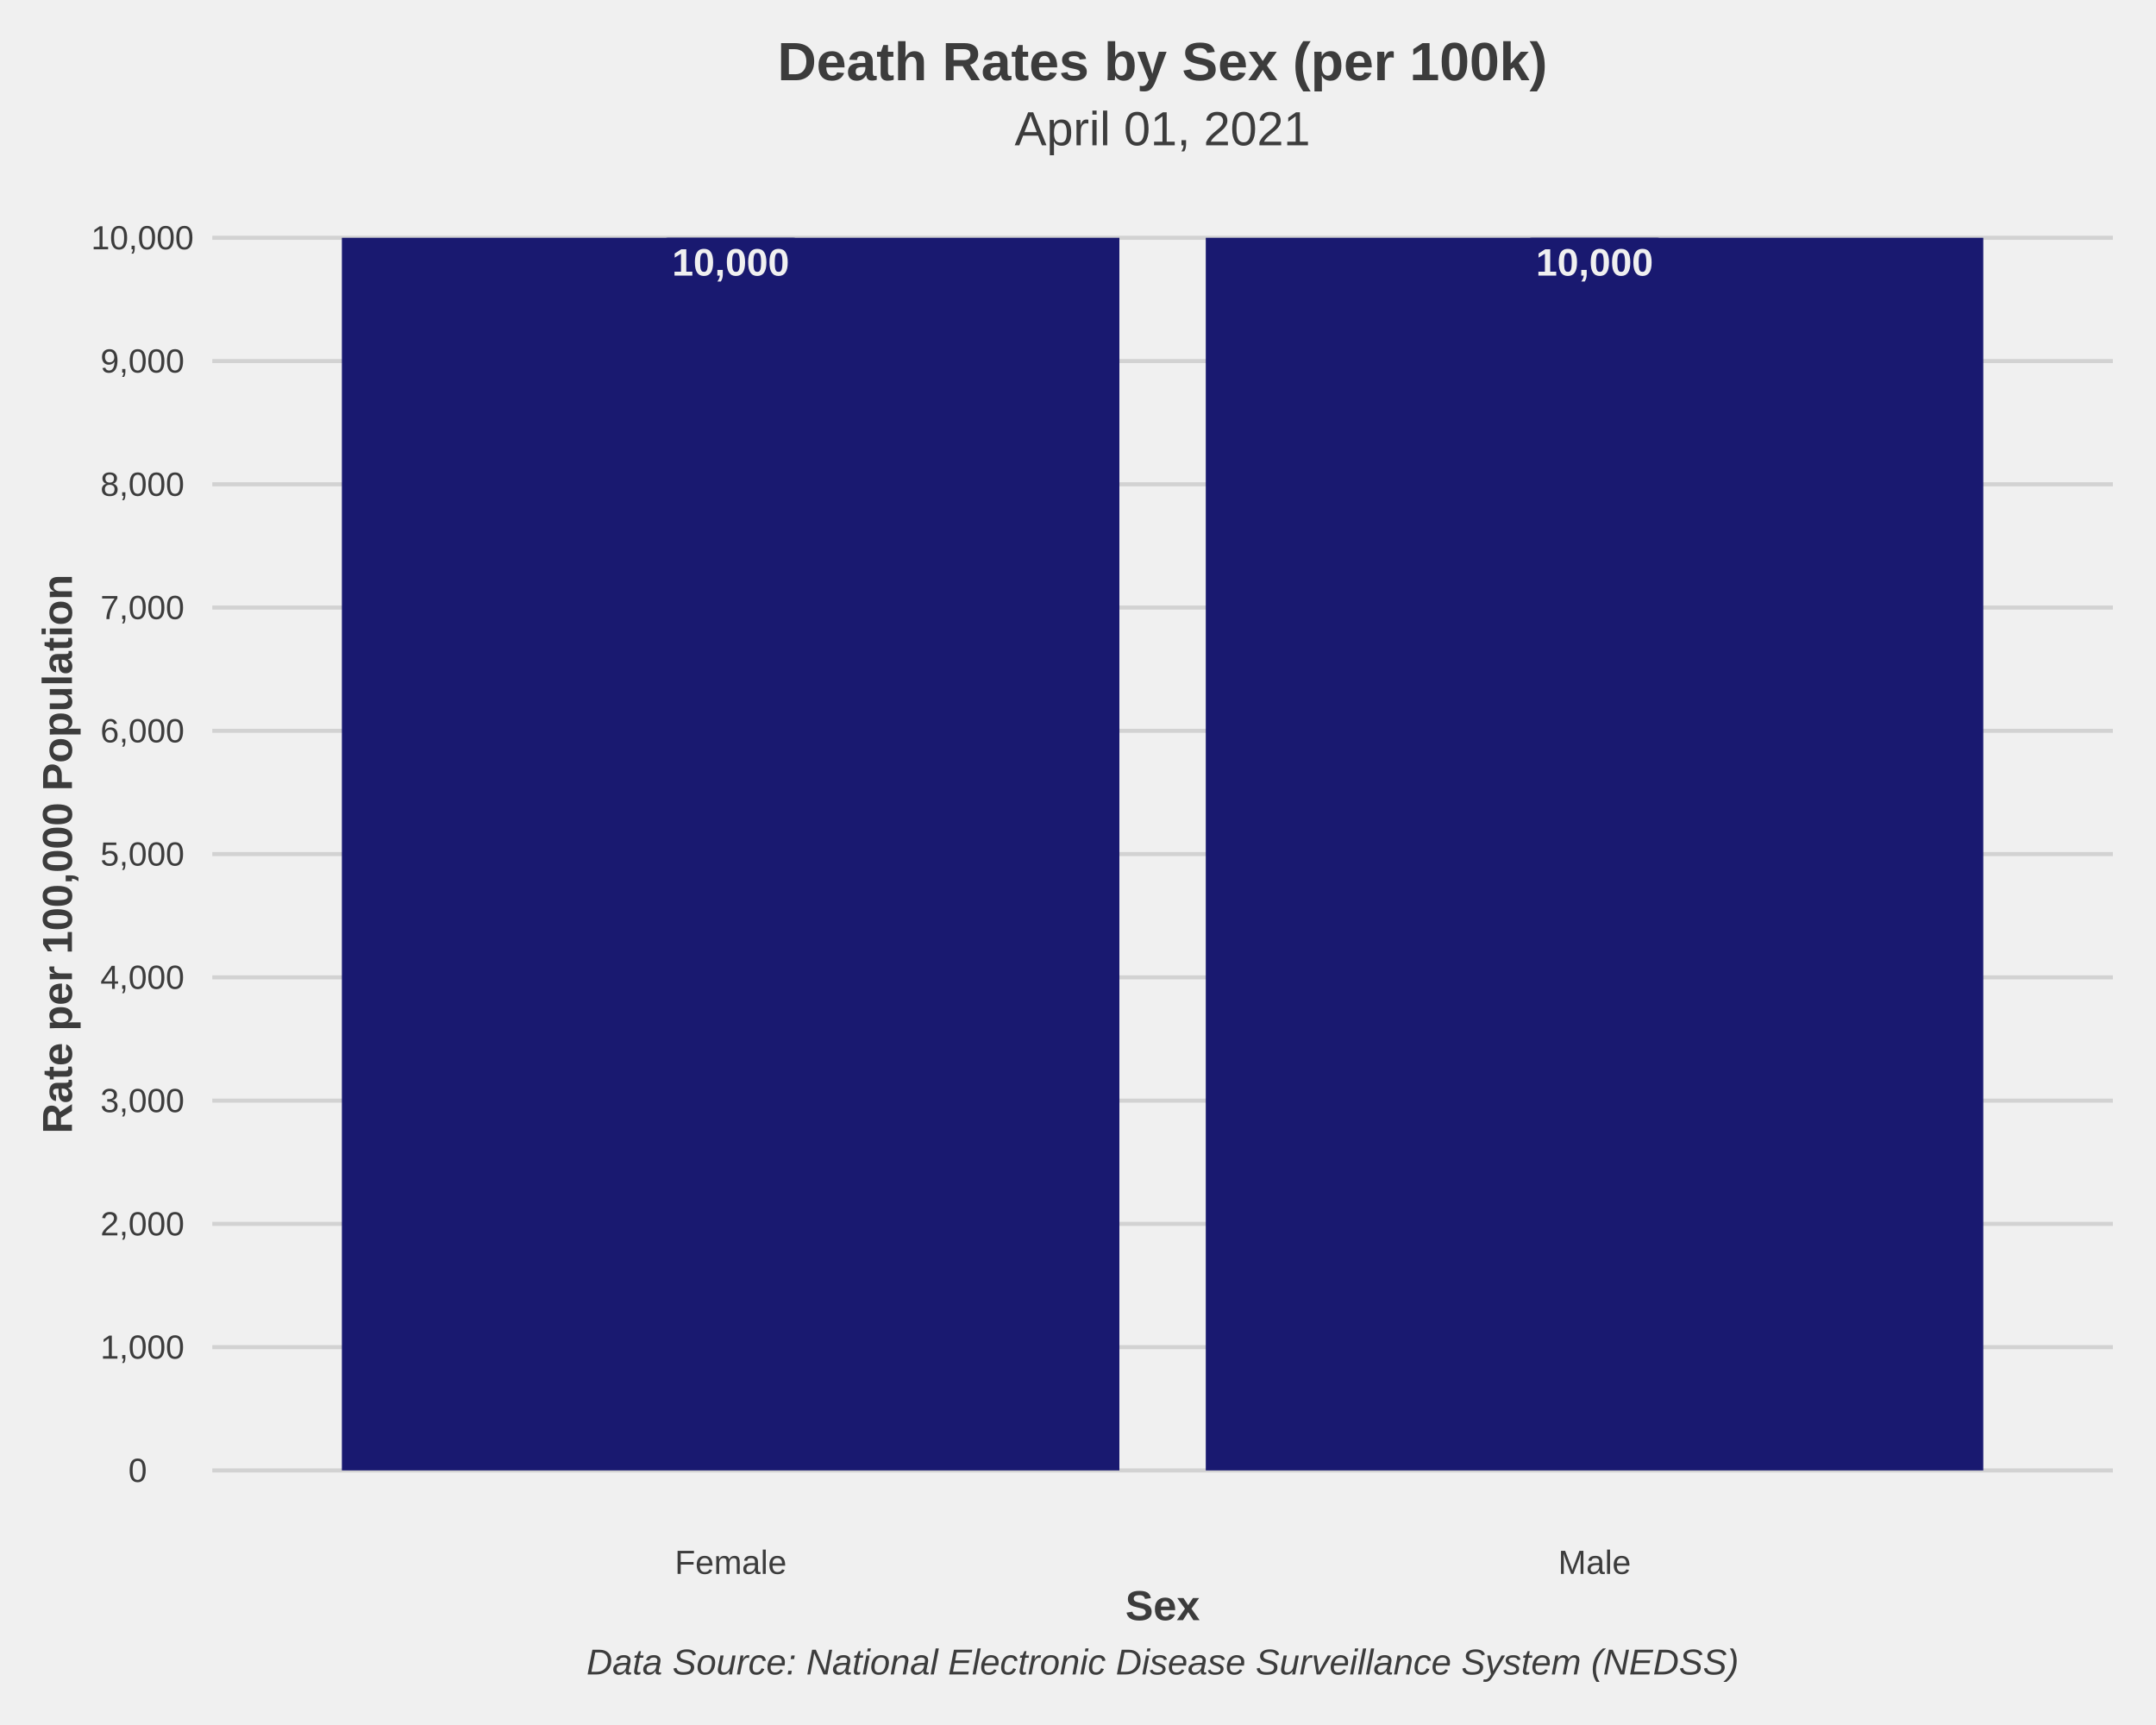
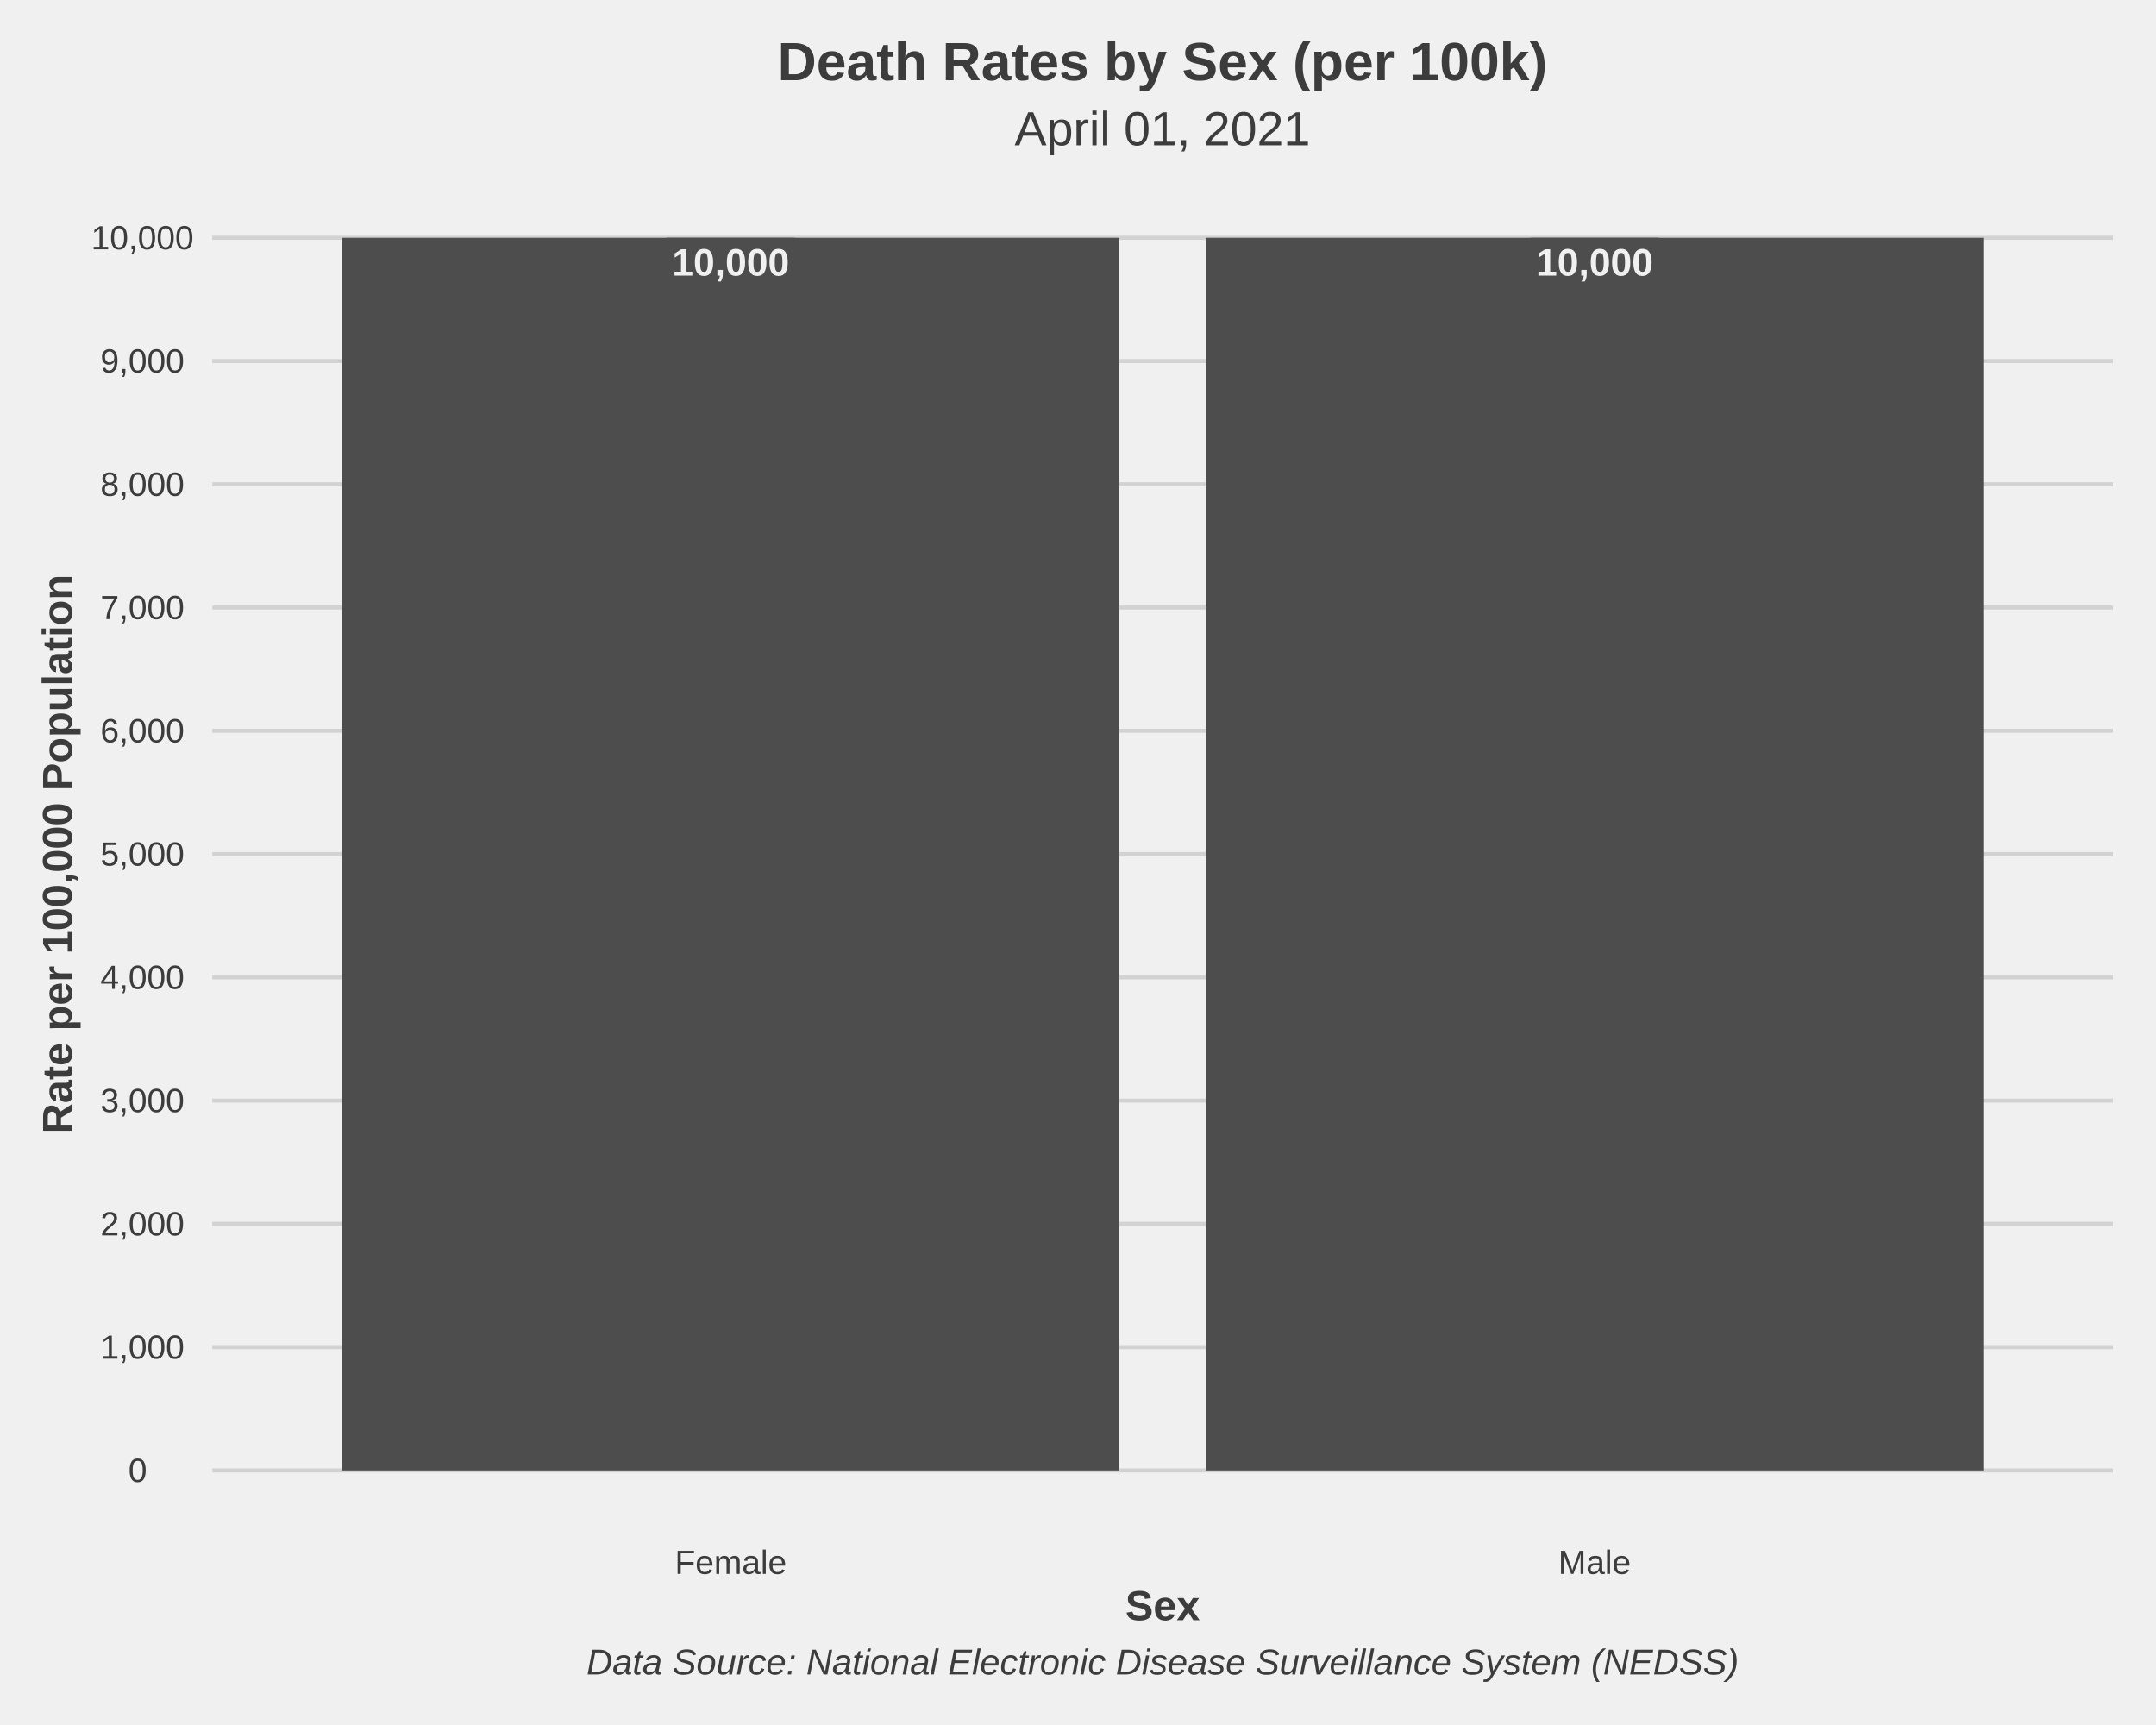
<svg xmlns="http://www.w3.org/2000/svg" viewBox="0 0 720.00 576.00">
  <defs>
    <style type="text/css">
    line, polyline, polygon, path, rect, circle {
      fill: none;
      stroke: #000000;
      stroke-linecap: round;
      stroke-linejoin: round;
      stroke-miterlimit: 10.00;
    }
  </style>
  </defs>
  <rect width="100%" height="100%" style="stroke: none; fill: #FFFFFF;" />
  <rect x="0.00" y="0.00" width="720.00" height="576.00" style="stroke-width: 1.36; stroke: none; fill: #F0F0F0;" />
  <defs>
    <clipPath id="cpNzAuOTB8NzA1LjYwfDUxMS41N3w1OC44Mg==">
      <rect x="70.90" y="58.82" width="634.70" height="452.75" />
    </clipPath>
  </defs>
  <rect x="70.90" y="58.82" width="634.70" height="452.75" style="stroke-width: 1.36; stroke: none; fill: #F0F0F0;" clip-path="url(#cpNzAuOTB8NzA1LjYwfDUxMS41N3w1OC44Mg==)" />
  <polyline points="70.90,490.99 705.60,490.99 " style="stroke-width: 1.36; stroke: #D2D2D2; stroke-linecap: butt;" clip-path="url(#cpNzAuOTB8NzA1LjYwfDUxMS41N3w1OC44Mg==)" />
  <polyline points="70.90,449.83 705.60,449.83 " style="stroke-width: 1.36; stroke: #D2D2D2; stroke-linecap: butt;" clip-path="url(#cpNzAuOTB8NzA1LjYwfDUxMS41N3w1OC44Mg==)" />
  <polyline points="70.90,408.67 705.60,408.67 " style="stroke-width: 1.36; stroke: #D2D2D2; stroke-linecap: butt;" clip-path="url(#cpNzAuOTB8NzA1LjYwfDUxMS41N3w1OC44Mg==)" />
  <polyline points="70.90,367.51 705.60,367.51 " style="stroke-width: 1.36; stroke: #D2D2D2; stroke-linecap: butt;" clip-path="url(#cpNzAuOTB8NzA1LjYwfDUxMS41N3w1OC44Mg==)" />
  <polyline points="70.90,326.35 705.60,326.35 " style="stroke-width: 1.36; stroke: #D2D2D2; stroke-linecap: butt;" clip-path="url(#cpNzAuOTB8NzA1LjYwfDUxMS41N3w1OC44Mg==)" />
  <polyline points="70.90,285.19 705.60,285.19 " style="stroke-width: 1.36; stroke: #D2D2D2; stroke-linecap: butt;" clip-path="url(#cpNzAuOTB8NzA1LjYwfDUxMS41N3w1OC44Mg==)" />
  <polyline points="70.90,244.03 705.60,244.03 " style="stroke-width: 1.36; stroke: #D2D2D2; stroke-linecap: butt;" clip-path="url(#cpNzAuOTB8NzA1LjYwfDUxMS41N3w1OC44Mg==)" />
  <polyline points="70.90,202.87 705.60,202.87 " style="stroke-width: 1.36; stroke: #D2D2D2; stroke-linecap: butt;" clip-path="url(#cpNzAuOTB8NzA1LjYwfDUxMS41N3w1OC44Mg==)" />
  <polyline points="70.90,161.71 705.60,161.71 " style="stroke-width: 1.36; stroke: #D2D2D2; stroke-linecap: butt;" clip-path="url(#cpNzAuOTB8NzA1LjYwfDUxMS41N3w1OC44Mg==)" />
  <polyline points="70.90,120.56 705.60,120.56 " style="stroke-width: 1.36; stroke: #D2D2D2; stroke-linecap: butt;" clip-path="url(#cpNzAuOTB8NzA1LjYwfDUxMS41N3w1OC44Mg==)" />
  <polyline points="70.90,79.40 705.60,79.40 " style="stroke-width: 1.36; stroke: #D2D2D2; stroke-linecap: butt;" clip-path="url(#cpNzAuOTB8NzA1LjYwfDUxMS41N3w1OC44Mg==)" />
-   <rect x="114.17" y="79.40" width="259.65" height="411.59" style="stroke-width: 1.07; stroke: none; stroke-linecap: square; stroke-linejoin: miter; fill: #191970;" clip-path="url(#cpNzAuOTB8NzA1LjYwfDUxMS41N3w1OC44Mg==)" />
-   <rect x="402.67" y="79.40" width="259.65" height="411.59" style="stroke-width: 1.07; stroke: none; stroke-linecap: square; stroke-linejoin: miter; fill: #191970;" clip-path="url(#cpNzAuOTB8NzA1LjYwfDUxMS41N3w1OC44Mg==)" />
-   <polygon points="223.00,95.39 264.99,95.39 264.91,95.39 265.25,95.38 265.59,95.31 265.92,95.18 266.22,95.01 266.49,94.79 266.72,94.53 266.91,94.24 267.04,93.92 267.13,93.58 267.15,93.23 267.15,93.23 267.15,81.56 267.15,81.56 267.13,81.21 267.04,80.87 266.91,80.55 266.72,80.26 266.49,80.00 266.22,79.78 265.92,79.60 265.59,79.48 265.25,79.41 264.99,79.40 223.00,79.40 223.26,79.41 222.92,79.40 222.57,79.44 222.24,79.54 221.92,79.69 221.64,79.88 221.39,80.12 221.18,80.40 221.02,80.71 220.91,81.04 220.85,81.38 220.84,81.56 220.84,93.23 220.85,93.06 220.85,93.41 220.91,93.75 221.02,94.08 221.18,94.39 221.39,94.67 221.64,94.91 221.92,95.10 222.24,95.25 222.57,95.35 222.92,95.39 " style="stroke-width: 0.00; stroke: none; fill: #191970;" clip-path="url(#cpNzAuOTB8NzA1LjYwfDUxMS41N3w1OC44Mg==)" />
+   <rect x="114.17" y="79.40" width="259.65" height="411.59" style="stroke-width: 1.07; stroke: none; stroke-linecap: square; stroke-linejoin: miter; fill: #4D4D4D;" clip-path="url(#cpNzAuOTB8NzA1LjYwfDUxMS41N3w1OC44Mg==)" />
+   <rect x="402.67" y="79.40" width="259.65" height="411.59" style="stroke-width: 1.07; stroke: none; stroke-linecap: square; stroke-linejoin: miter; fill: #4D4D4D;" clip-path="url(#cpNzAuOTB8NzA1LjYwfDUxMS41N3w1OC44Mg==)" />
+   <polygon points="223.00,95.39 264.99,95.39 264.91,95.39 265.25,95.38 265.59,95.31 265.92,95.18 266.22,95.01 266.49,94.79 266.72,94.53 266.91,94.24 267.04,93.92 267.13,93.58 267.15,93.23 267.15,93.23 267.15,81.56 267.15,81.56 267.13,81.21 267.04,80.87 266.91,80.55 266.72,80.26 266.49,80.00 266.22,79.78 265.92,79.60 265.59,79.48 265.25,79.41 264.99,79.40 223.00,79.40 223.26,79.41 222.92,79.40 222.57,79.44 222.24,79.54 221.92,79.69 221.64,79.88 221.39,80.12 221.18,80.40 221.02,80.71 220.91,81.04 220.85,81.38 220.84,81.56 220.84,93.23 220.85,93.06 220.85,93.41 220.91,93.75 221.02,94.08 221.18,94.39 221.39,94.67 221.64,94.91 221.92,95.10 222.24,95.25 222.57,95.35 222.92,95.39 " style="stroke-width: 0.00; stroke: none; fill: #4D4D4D;" clip-path="url(#cpNzAuOTB8NzA1LjYwfDUxMS41N3w1OC44Mg==)" />
  <g clip-path="url(#cpNzAuOTB8NzA1LjYwfDUxMS41N3w1OC44Mg==)">
    <text x="224.44" y="92.03" style="font-size: 12.80px; font-weight: bold; fill: #F0F0F0; font-family: Liberation Sans;" textLength="39.11px" lengthAdjust="spacingAndGlyphs">10,000</text>
  </g>
-   <polygon points="511.50,95.39 553.49,95.39 553.41,95.39 553.75,95.38 554.10,95.31 554.42,95.18 554.72,95.01 554.99,94.79 555.22,94.53 555.41,94.24 555.54,93.92 555.63,93.58 555.65,93.23 555.65,93.23 555.65,81.56 555.65,81.56 555.63,81.21 555.54,80.87 555.41,80.55 555.22,80.26 554.99,80.00 554.72,79.78 554.42,79.60 554.10,79.48 553.75,79.41 553.49,79.40 511.50,79.40 511.77,79.41 511.42,79.40 511.07,79.44 510.74,79.54 510.42,79.69 510.14,79.88 509.89,80.12 509.68,80.40 509.52,80.71 509.41,81.04 509.35,81.38 509.34,81.56 509.34,93.23 509.35,93.06 509.35,93.41 509.41,93.75 509.52,94.08 509.68,94.39 509.89,94.67 510.14,94.91 510.42,95.10 510.74,95.25 511.07,95.35 511.42,95.39 " style="stroke-width: 0.00; stroke: none; fill: #191970;" clip-path="url(#cpNzAuOTB8NzA1LjYwfDUxMS41N3w1OC44Mg==)" />
+   <polygon points="511.50,95.39 553.49,95.39 553.41,95.39 553.75,95.38 554.10,95.31 554.42,95.18 554.72,95.01 554.99,94.79 555.22,94.53 555.41,94.24 555.54,93.92 555.63,93.58 555.65,93.23 555.65,93.23 555.65,81.56 555.65,81.56 555.63,81.21 555.54,80.87 555.41,80.55 555.22,80.26 554.99,80.00 554.72,79.78 554.42,79.60 554.10,79.48 553.75,79.41 553.49,79.40 511.50,79.40 511.77,79.41 511.42,79.40 511.07,79.44 510.74,79.54 510.42,79.69 510.14,79.88 509.89,80.12 509.68,80.40 509.52,80.71 509.41,81.04 509.35,81.38 509.34,81.56 509.34,93.23 509.35,93.06 509.35,93.41 509.41,93.75 509.52,94.08 509.68,94.39 509.89,94.67 510.14,94.91 510.42,95.10 510.74,95.25 511.07,95.35 511.42,95.39 " style="stroke-width: 0.00; stroke: none; fill: #4D4D4D;" clip-path="url(#cpNzAuOTB8NzA1LjYwfDUxMS41N3w1OC44Mg==)" />
  <g clip-path="url(#cpNzAuOTB8NzA1LjYwfDUxMS41N3w1OC44Mg==)">
    <text x="512.94" y="92.03" style="font-size: 12.80px; font-weight: bold; fill: #F0F0F0; font-family: Liberation Sans;" textLength="39.11px" lengthAdjust="spacingAndGlyphs">10,000</text>
  </g>
  <rect x="70.90" y="58.82" width="634.70" height="452.75" style="stroke-width: 1.36; stroke: none;" clip-path="url(#cpNzAuOTB8NzA1LjYwfDUxMS41N3w1OC44Mg==)" />
  <defs>
    <clipPath id="cpMC4wMHw3MjAuMDB8NTc2LjAwfDAuMDA=">
      <rect x="0.00" y="0.00" width="720.00" height="576.00" />
    </clipPath>
  </defs>
  <g clip-path="url(#cpMC4wMHw3MjAuMDB8NTc2LjAwfDAuMDA=)">
    <text x="42.86" y="494.84" style="font-size: 11.20px; fill: #3C3C3C; font-family: Liberation Sans;" textLength="21.77px" lengthAdjust="spacingAndGlyphs">     0</text>
  </g>
  <g clip-path="url(#cpMC4wMHw3MjAuMDB8NTc2LjAwfDAuMDA=)">
    <text x="33.53" y="453.68" style="font-size: 11.20px; fill: #3C3C3C; font-family: Liberation Sans;" textLength="31.09px" lengthAdjust="spacingAndGlyphs"> 1,000</text>
  </g>
  <g clip-path="url(#cpMC4wMHw3MjAuMDB8NTc2LjAwfDAuMDA=)">
    <text x="33.53" y="412.52" style="font-size: 11.20px; fill: #3C3C3C; font-family: Liberation Sans;" textLength="31.09px" lengthAdjust="spacingAndGlyphs"> 2,000</text>
  </g>
  <g clip-path="url(#cpMC4wMHw3MjAuMDB8NTc2LjAwfDAuMDA=)">
    <text x="33.53" y="371.36" style="font-size: 11.20px; fill: #3C3C3C; font-family: Liberation Sans;" textLength="31.09px" lengthAdjust="spacingAndGlyphs"> 3,000</text>
  </g>
  <g clip-path="url(#cpMC4wMHw3MjAuMDB8NTc2LjAwfDAuMDA=)">
    <text x="33.53" y="330.20" style="font-size: 11.20px; fill: #3C3C3C; font-family: Liberation Sans;" textLength="31.09px" lengthAdjust="spacingAndGlyphs"> 4,000</text>
  </g>
  <g clip-path="url(#cpMC4wMHw3MjAuMDB8NTc2LjAwfDAuMDA=)">
    <text x="33.53" y="289.04" style="font-size: 11.20px; fill: #3C3C3C; font-family: Liberation Sans;" textLength="31.09px" lengthAdjust="spacingAndGlyphs"> 5,000</text>
  </g>
  <g clip-path="url(#cpMC4wMHw3MjAuMDB8NTc2LjAwfDAuMDA=)">
    <text x="33.53" y="247.88" style="font-size: 11.20px; fill: #3C3C3C; font-family: Liberation Sans;" textLength="31.09px" lengthAdjust="spacingAndGlyphs"> 6,000</text>
  </g>
  <g clip-path="url(#cpMC4wMHw3MjAuMDB8NTc2LjAwfDAuMDA=)">
    <text x="33.53" y="206.72" style="font-size: 11.20px; fill: #3C3C3C; font-family: Liberation Sans;" textLength="31.09px" lengthAdjust="spacingAndGlyphs"> 7,000</text>
  </g>
  <g clip-path="url(#cpMC4wMHw3MjAuMDB8NTc2LjAwfDAuMDA=)">
    <text x="33.53" y="165.57" style="font-size: 11.20px; fill: #3C3C3C; font-family: Liberation Sans;" textLength="31.09px" lengthAdjust="spacingAndGlyphs"> 8,000</text>
  </g>
  <g clip-path="url(#cpMC4wMHw3MjAuMDB8NTc2LjAwfDAuMDA=)">
    <text x="33.53" y="124.41" style="font-size: 11.20px; fill: #3C3C3C; font-family: Liberation Sans;" textLength="31.09px" lengthAdjust="spacingAndGlyphs"> 9,000</text>
  </g>
  <g clip-path="url(#cpMC4wMHw3MjAuMDB8NTc2LjAwfDAuMDA=)">
    <text x="30.42" y="83.25" style="font-size: 11.20px; fill: #3C3C3C; font-family: Liberation Sans;" textLength="34.20px" lengthAdjust="spacingAndGlyphs">10,000</text>
  </g>
  <g clip-path="url(#cpMC4wMHw3MjAuMDB8NTc2LjAwfDAuMDA=)">
    <text x="225.36" y="525.55" style="font-size: 11.20px; fill: #3C3C3C; font-family: Liberation Sans;" textLength="37.28px" lengthAdjust="spacingAndGlyphs">Female</text>
  </g>
  <g clip-path="url(#cpMC4wMHw3MjAuMDB8NTc2LjAwfDAuMDA=)">
    <text x="520.38" y="525.55" style="font-size: 11.20px; fill: #3C3C3C; font-family: Liberation Sans;" textLength="24.23px" lengthAdjust="spacingAndGlyphs">Male</text>
  </g>
  <g clip-path="url(#cpMC4wMHw3MjAuMDB8NTc2LjAwfDAuMDA=)">
    <text x="375.80" y="540.99" style="font-size: 14.00px; font-weight: bold; fill: #3C3C3C; font-family: Liberation Sans;" textLength="24.91px" lengthAdjust="spacingAndGlyphs">Sex</text>
  </g>
  <g clip-path="url(#cpMC4wMHw3MjAuMDB8NTc2LjAwfDAuMDA=)">
    <text transform="translate(24.02,378.52) rotate(-90)" style="font-size: 14.00px; font-weight: bold; fill: #3C3C3C; font-family: Liberation Sans;" textLength="186.66px" lengthAdjust="spacingAndGlyphs">Rate per 100,000 Population</text>
  </g>
  <g clip-path="url(#cpMC4wMHw3MjAuMDB8NTc2LjAwfDAuMDA=)">
    <text x="338.83" y="48.51" style="font-size: 16.00px; fill: #3C3C3C; font-family: Liberation Sans;" textLength="98.83px" lengthAdjust="spacingAndGlyphs">April 01, 2021</text>
  </g>
  <g clip-path="url(#cpMC4wMHw3MjAuMDB8NTc2LjAwfDAuMDA=)">
    <text x="259.65" y="26.79" style="font-size: 18.00px; font-weight: bold; fill: #3C3C3C; font-family: Liberation Sans;" textLength="257.20px" lengthAdjust="spacingAndGlyphs">Death Rates by Sex (per 100k)</text>
  </g>
  <g clip-path="url(#cpMC4wMHw3MjAuMDB8NTc2LjAwfDAuMDA=)">
    <text x="195.86" y="559.12" style="font-size: 12.00px; font-style: italic; fill: #3C3C3C; font-family: Liberation Sans;" textLength="384.78px" lengthAdjust="spacingAndGlyphs">Data Source: National Electronic Disease Surveillance System (NEDSS)</text>
  </g>
</svg>
